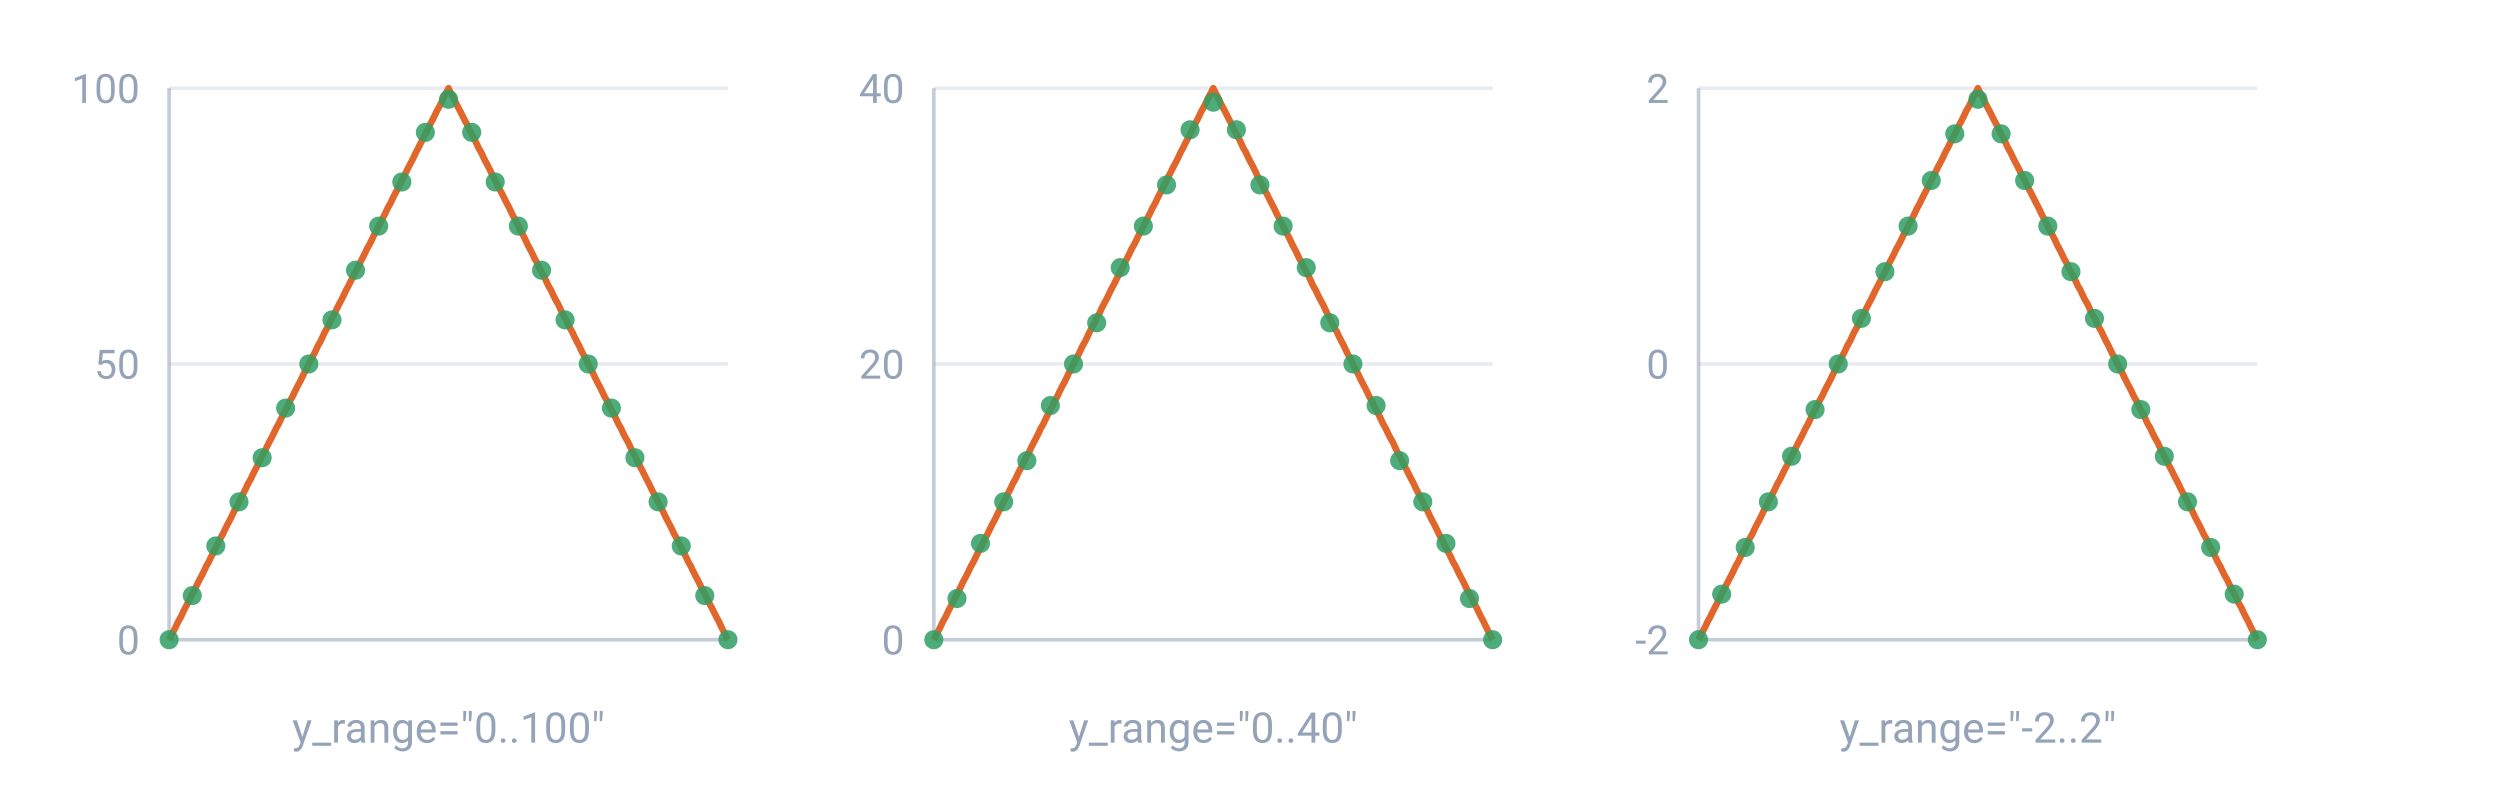
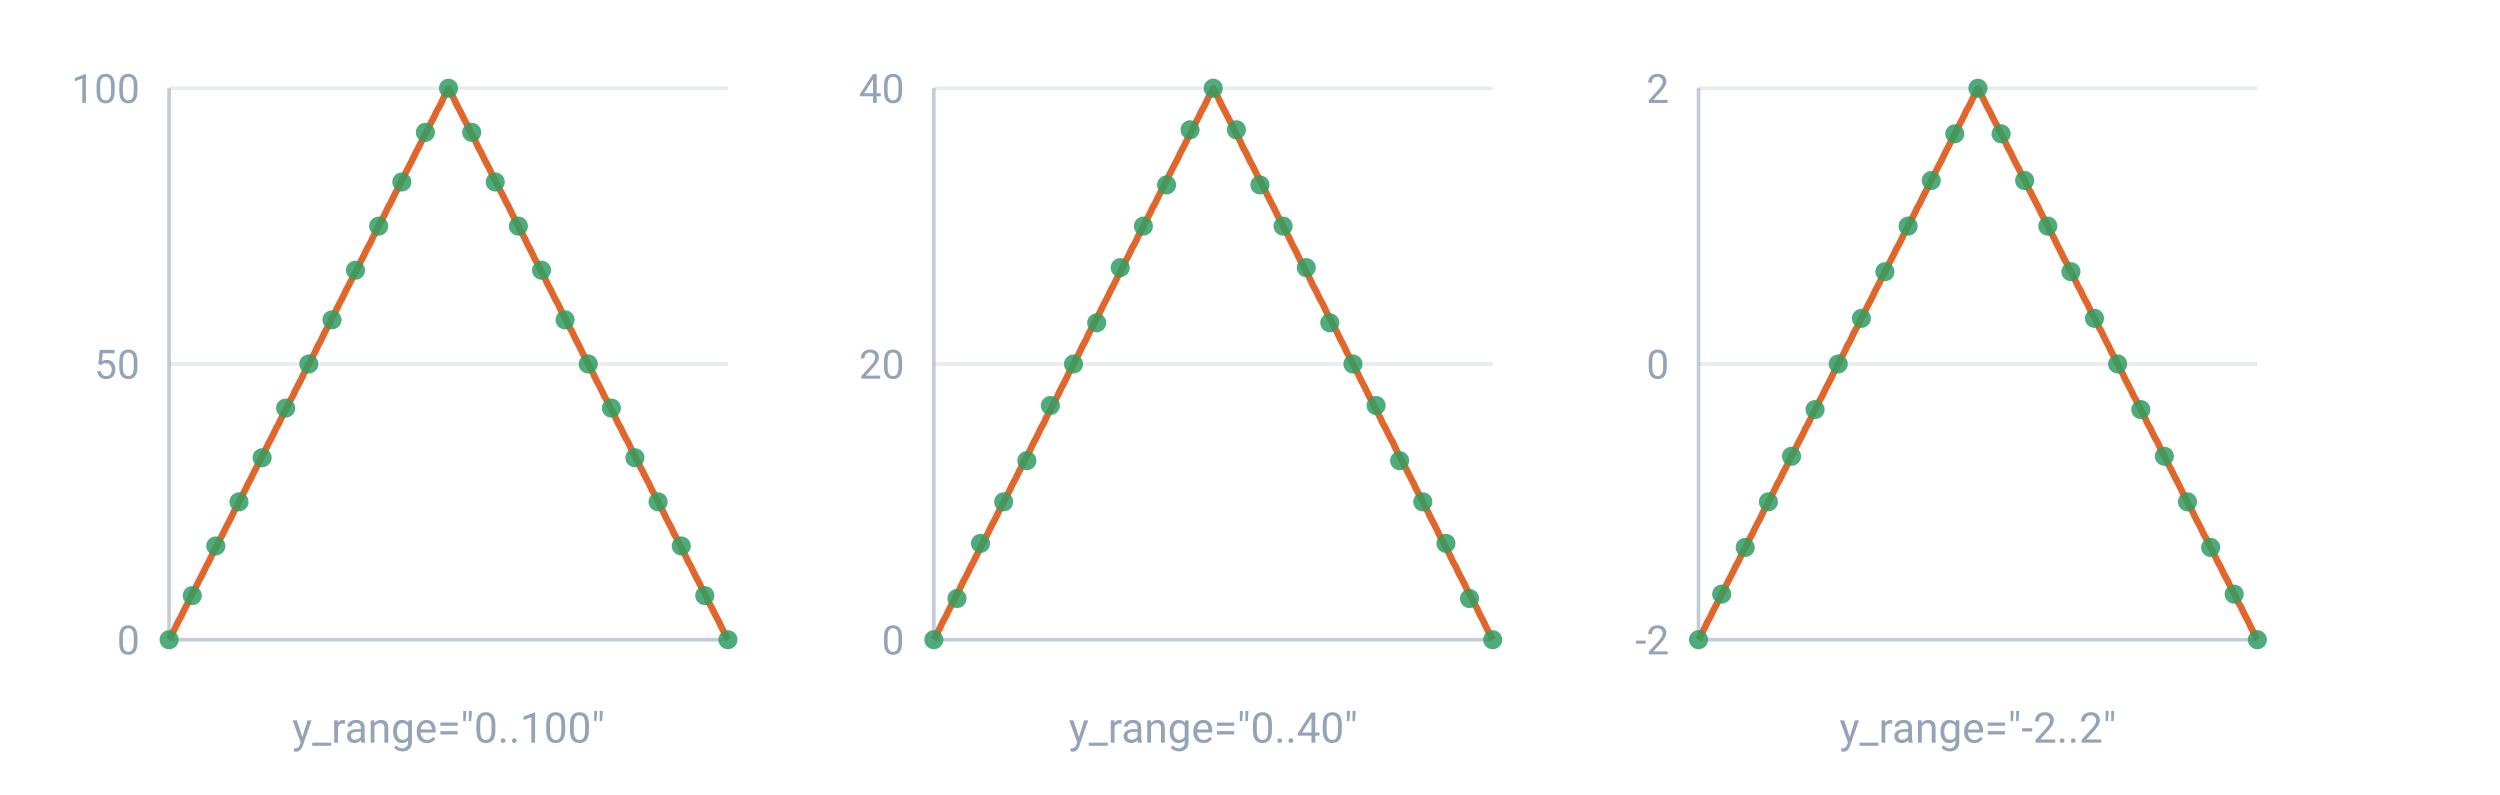
<svg xmlns="http://www.w3.org/2000/svg" viewBox="0 0 680 216" width="680" height="216" font-family="system-ui, -apple-system, Segoe UI, Roboto, sans-serif">
  <line x1="46" y1="174.0" x2="198" y2="174.0" stroke="#94a3b8" stroke-width="1" opacity="0.55" />
  <text x="38.0" y="178.0" text-anchor="end" font-size="11" font-weight="400" fill="#94a3b8">0</text>
  <line x1="46" y1="99.0" x2="198" y2="99.0" stroke="#94a3b8" stroke-width="1" opacity="0.22" />
  <text x="38.0" y="103.0" text-anchor="end" font-size="11" font-weight="400" fill="#94a3b8">50</text>
  <line x1="46" y1="24.0" x2="198" y2="24.0" stroke="#94a3b8" stroke-width="1" opacity="0.22" />
  <text x="38.0" y="28.0" text-anchor="end" font-size="11" font-weight="400" fill="#94a3b8">100</text>
  <line x1="46" y1="24" x2="46" y2="174" stroke="#94a3b8" stroke-width="1" opacity="0.55" />
  <polyline points="46.0,174.0 46.6,172.8 47.3,171.5 47.9,170.3 48.5,169.0 49.2,167.8 49.8,166.5 50.4,165.3 51.1,164.0 51.7,162.8 52.3,161.5 53.0,160.3 53.6,159.0 54.2,157.8 54.9,156.5 55.5,155.3 56.1,154.0 56.8,152.8 57.4,151.5 58.0,150.3 58.7,149.0 59.3,147.8 59.9,146.5 60.6,145.3 61.2,144.0 61.8,142.8 62.5,141.5 63.1,140.3 63.7,139.0 64.4,137.8 65.0,136.5 65.6,135.3 66.3,134.0 66.9,132.8 67.5,131.5 68.2,130.3 68.8,129.0 69.4,127.8 70.1,126.5 70.7,125.3 71.3,124.0 72.0,122.8 72.6,121.5 73.2,120.3 73.9,119.0 74.5,117.8 75.1,116.5 75.8,115.3 76.4,114.0 77.0,112.8 77.7,111.5 78.3,110.3 78.9,109.0 79.6,107.8 80.2,106.5 80.8,105.3 81.5,104.0 82.1,102.8 82.7,101.5 83.4,100.3 84.0,99.0 84.6,97.8 85.3,96.5 85.9,95.3 86.5,94.0 87.2,92.8 87.8,91.5 88.4,90.2 89.1,89.0 89.7,87.8 90.3,86.5 91.0,85.3 91.6,84.0 92.2,82.8 92.9,81.5 93.5,80.3 94.1,79.0 94.8,77.7 95.4,76.5 96.0,75.3 96.7,74.0 97.3,72.8 97.9,71.5 98.6,70.2 99.2,69.0 99.8,67.7 100.5,66.5 101.1,65.3 101.7,64.0 102.4,62.8 103.0,61.5 103.6,60.3 104.3,59.0 104.9,57.8 105.5,56.5 106.2,55.3 106.8,54.0 107.4,52.8 108.1,51.5 108.7,50.3 109.3,49.0 110.0,47.7 110.6,46.5 111.2,45.3 111.9,44.0 112.5,42.8 113.1,41.5 113.8,40.2 114.4,39.0 115.0,37.8 115.7,36.5 116.3,35.3 116.9,34.0 117.6,32.7 118.2,31.5 118.8,30.2 119.5,29.0 120.1,27.8 120.7,26.5 121.4,25.2 122.0,24.0 122.6,25.3 123.3,26.5 123.9,27.8 124.5,29.0 125.2,30.3 125.8,31.5 126.4,32.7 127.1,34.0 127.7,35.3 128.3,36.5 129.0,37.7 129.6,39.0 130.2,40.3 130.9,41.5 131.5,42.8 132.1,44.0 132.8,45.3 133.4,46.5 134.0,47.8 134.7,49.0 135.3,50.3 135.9,51.5 136.6,52.8 137.2,54.0 137.8,55.2 138.5,56.5 139.1,57.8 139.7,59.0 140.4,60.3 141.0,61.5 141.6,62.8 142.3,64.0 142.9,65.2 143.5,66.5 144.2,67.8 144.8,69.0 145.4,70.3 146.1,71.5 146.7,72.8 147.3,74.0 148.0,75.2 148.6,76.5 149.2,77.8 149.9,79.0 150.5,80.3 151.1,81.5 151.8,82.7 152.4,84.0 153.0,85.3 153.7,86.5 154.3,87.8 154.9,89.0 155.6,90.2 156.2,91.5 156.8,92.7 157.5,94.0 158.1,95.3 158.7,96.5 159.4,97.7 160.0,99.0 160.6,100.3 161.3,101.5 161.9,102.8 162.5,104.0 163.2,105.3 163.8,106.5 164.4,107.8 165.1,109.0 165.7,110.3 166.3,111.5 167.0,112.7 167.6,114.0 168.2,115.3 168.9,116.5 169.5,117.8 170.1,119.0 170.8,120.2 171.4,121.5 172.0,122.8 172.7,124.0 173.3,125.3 173.9,126.5 174.6,127.8 175.2,129.0 175.8,130.2 176.5,131.5 177.1,132.8 177.7,134.0 178.4,135.3 179.0,136.5 179.6,137.8 180.3,139.0 180.9,140.3 181.5,141.5 182.2,142.8 182.8,144.0 183.4,145.3 184.1,146.5 184.7,147.8 185.3,149.0 186.0,150.3 186.6,151.5 187.2,152.8 187.9,154.0 188.5,155.3 189.1,156.5 189.8,157.8 190.4,159.0 191.0,160.3 191.7,161.5 192.3,162.8 192.9,164.0 193.6,165.3 194.2,166.5 194.8,167.7 195.5,169.0 196.1,170.3 196.7,171.5 197.4,172.8 198.0,174.0" fill="none" stroke="#e0662b" stroke-width="1.8" stroke-linejoin="round" />
  <circle cx="46.0" cy="174.0" r="2.6" fill="#2f9e63" opacity="0.85" />
  <circle cx="52.3" cy="162.0" r="2.6" fill="#2f9e63" opacity="0.85" />
  <circle cx="58.7" cy="148.5" r="2.6" fill="#2f9e63" opacity="0.85" />
  <circle cx="65.0" cy="136.5" r="2.6" fill="#2f9e63" opacity="0.85" />
  <circle cx="71.3" cy="124.5" r="2.6" fill="#2f9e63" opacity="0.85" />
  <circle cx="77.7" cy="111.0" r="2.6" fill="#2f9e63" opacity="0.85" />
  <circle cx="84.0" cy="99.0" r="2.6" fill="#2f9e63" opacity="0.85" />
  <circle cx="90.3" cy="87.0" r="2.6" fill="#2f9e63" opacity="0.85" />
  <circle cx="96.7" cy="73.5" r="2.6" fill="#2f9e63" opacity="0.85" />
  <circle cx="103.0" cy="61.5" r="2.6" fill="#2f9e63" opacity="0.85" />
  <circle cx="109.3" cy="49.5" r="2.6" fill="#2f9e63" opacity="0.85" />
  <circle cx="115.7" cy="36.0" r="2.6" fill="#2f9e63" opacity="0.85" />
-   <circle cx="122.0" cy="27.0" r="2.6" fill="#2f9e63" opacity="0.85" />
+   <circle cx="122.0" cy="24.0" r="2.6" fill="#2f9e63" opacity="0.85" />
  <circle cx="128.3" cy="36.0" r="2.6" fill="#2f9e63" opacity="0.85" />
  <circle cx="134.7" cy="49.5" r="2.6" fill="#2f9e63" opacity="0.85" />
  <circle cx="141.0" cy="61.5" r="2.6" fill="#2f9e63" opacity="0.85" />
  <circle cx="147.3" cy="73.5" r="2.6" fill="#2f9e63" opacity="0.85" />
  <circle cx="153.7" cy="87.0" r="2.6" fill="#2f9e63" opacity="0.85" />
  <circle cx="160.0" cy="99.0" r="2.6" fill="#2f9e63" opacity="0.85" />
  <circle cx="166.3" cy="111.0" r="2.6" fill="#2f9e63" opacity="0.85" />
  <circle cx="172.7" cy="124.5" r="2.6" fill="#2f9e63" opacity="0.85" />
  <circle cx="179.0" cy="136.5" r="2.6" fill="#2f9e63" opacity="0.85" />
  <circle cx="185.3" cy="148.5" r="2.6" fill="#2f9e63" opacity="0.85" />
  <circle cx="191.7" cy="162.0" r="2.6" fill="#2f9e63" opacity="0.85" />
  <circle cx="198.0" cy="174.0" r="2.6" fill="#2f9e63" opacity="0.85" />
  <text x="122.0" y="202.0" text-anchor="middle" font-size="11.5" font-weight="400" fill="#94a3b8">y_range="0..100"</text>
  <line x1="254" y1="174.0" x2="406" y2="174.0" stroke="#94a3b8" stroke-width="1" opacity="0.55" />
  <text x="246.0" y="178.0" text-anchor="end" font-size="11" font-weight="400" fill="#94a3b8">0</text>
  <line x1="254" y1="99.0" x2="406" y2="99.0" stroke="#94a3b8" stroke-width="1" opacity="0.22" />
  <text x="246.0" y="103.0" text-anchor="end" font-size="11" font-weight="400" fill="#94a3b8">20</text>
  <line x1="254" y1="24.0" x2="406" y2="24.0" stroke="#94a3b8" stroke-width="1" opacity="0.22" />
  <text x="246.0" y="28.0" text-anchor="end" font-size="11" font-weight="400" fill="#94a3b8">40</text>
  <line x1="254" y1="24" x2="254" y2="174" stroke="#94a3b8" stroke-width="1" opacity="0.55" />
  <polyline points="254.0,174.0 254.6,172.8 255.3,171.5 255.9,170.3 256.5,169.0 257.2,167.8 257.8,166.5 258.4,165.3 259.1,164.0 259.7,162.8 260.3,161.5 261.0,160.3 261.6,159.0 262.2,157.8 262.9,156.5 263.5,155.3 264.1,154.0 264.8,152.8 265.4,151.5 266.0,150.3 266.7,149.0 267.3,147.8 267.9,146.5 268.6,145.3 269.2,144.0 269.8,142.8 270.5,141.5 271.1,140.3 271.7,139.0 272.4,137.8 273.0,136.5 273.6,135.3 274.3,134.0 274.9,132.8 275.5,131.5 276.2,130.3 276.8,129.0 277.4,127.8 278.1,126.5 278.7,125.3 279.3,124.0 280.0,122.8 280.6,121.5 281.2,120.3 281.9,119.0 282.5,117.8 283.1,116.5 283.8,115.3 284.4,114.0 285.0,112.8 285.7,111.5 286.3,110.3 286.9,109.0 287.6,107.8 288.2,106.5 288.8,105.3 289.5,104.0 290.1,102.8 290.7,101.5 291.4,100.3 292.0,99.0 292.6,97.8 293.3,96.5 293.9,95.3 294.5,94.0 295.2,92.8 295.8,91.5 296.4,90.2 297.1,89.0 297.7,87.8 298.3,86.5 299.0,85.3 299.6,84.0 300.2,82.8 300.9,81.5 301.5,80.3 302.1,79.0 302.8,77.7 303.4,76.5 304.0,75.3 304.7,74.0 305.3,72.8 305.9,71.5 306.6,70.2 307.2,69.0 307.8,67.7 308.5,66.5 309.1,65.3 309.7,64.0 310.4,62.8 311.0,61.5 311.6,60.3 312.3,59.0 312.9,57.8 313.5,56.5 314.2,55.3 314.8,54.0 315.4,52.8 316.1,51.5 316.7,50.3 317.3,49.0 318.0,47.7 318.6,46.5 319.2,45.3 319.9,44.0 320.5,42.8 321.1,41.5 321.8,40.2 322.4,39.0 323.0,37.8 323.7,36.5 324.3,35.3 324.9,34.0 325.6,32.7 326.2,31.5 326.8,30.2 327.5,29.0 328.1,27.8 328.7,26.5 329.4,25.2 330.0,24.0 330.6,25.2 331.3,26.5 331.9,27.8 332.5,29.0 333.2,30.3 333.8,31.5 334.4,32.7 335.1,34.0 335.7,35.3 336.3,36.5 337.0,37.7 337.6,39.0 338.2,40.3 338.9,41.5 339.5,42.8 340.1,44.0 340.8,45.3 341.4,46.5 342.0,47.8 342.7,49.0 343.3,50.3 343.9,51.5 344.6,52.8 345.2,54.0 345.8,55.2 346.5,56.5 347.1,57.8 347.7,59.0 348.4,60.3 349.0,61.5 349.6,62.8 350.3,64.0 350.9,65.2 351.5,66.5 352.2,67.8 352.8,69.0 353.4,70.3 354.1,71.5 354.7,72.8 355.3,74.0 356.0,75.2 356.6,76.5 357.2,77.8 357.9,79.0 358.5,80.3 359.1,81.5 359.8,82.7 360.4,84.0 361.0,85.3 361.7,86.5 362.3,87.8 362.9,89.0 363.6,90.2 364.2,91.5 364.8,92.7 365.5,94.0 366.1,95.3 366.7,96.5 367.4,97.7 368.0,99.0 368.6,100.3 369.3,101.5 369.9,102.8 370.5,104.0 371.2,105.3 371.8,106.5 372.4,107.8 373.1,109.0 373.7,110.3 374.3,111.5 375.0,112.8 375.6,114.0 376.2,115.3 376.9,116.5 377.5,117.8 378.1,119.0 378.8,120.2 379.4,121.5 380.0,122.8 380.7,124.0 381.3,125.3 381.9,126.5 382.6,127.8 383.2,129.0 383.8,130.2 384.5,131.5 385.1,132.8 385.7,134.0 386.4,135.3 387.0,136.5 387.6,137.8 388.3,139.0 388.9,140.3 389.5,141.5 390.2,142.8 390.8,144.0 391.4,145.3 392.1,146.5 392.7,147.8 393.3,149.0 394.0,150.3 394.6,151.5 395.2,152.8 395.9,154.0 396.5,155.3 397.1,156.5 397.8,157.8 398.4,159.0 399.0,160.3 399.7,161.5 400.3,162.8 400.9,164.0 401.6,165.2 402.2,166.5 402.8,167.7 403.5,169.0 404.1,170.3 404.7,171.5 405.4,172.8 406.0,174.0" fill="none" stroke="#e0662b" stroke-width="1.8" stroke-linejoin="round" />
  <circle cx="254.0" cy="174.0" r="2.6" fill="#2f9e63" opacity="0.85" />
  <circle cx="260.3" cy="162.8" r="2.6" fill="#2f9e63" opacity="0.85" />
  <circle cx="266.7" cy="147.8" r="2.6" fill="#2f9e63" opacity="0.85" />
  <circle cx="273.0" cy="136.5" r="2.6" fill="#2f9e63" opacity="0.85" />
  <circle cx="279.3" cy="125.3" r="2.6" fill="#2f9e63" opacity="0.85" />
  <circle cx="285.7" cy="110.3" r="2.6" fill="#2f9e63" opacity="0.85" />
  <circle cx="292.0" cy="99.0" r="2.6" fill="#2f9e63" opacity="0.85" />
  <circle cx="298.3" cy="87.8" r="2.6" fill="#2f9e63" opacity="0.85" />
  <circle cx="304.7" cy="72.8" r="2.6" fill="#2f9e63" opacity="0.85" />
  <circle cx="311.0" cy="61.5" r="2.6" fill="#2f9e63" opacity="0.85" />
  <circle cx="317.3" cy="50.3" r="2.6" fill="#2f9e63" opacity="0.85" />
  <circle cx="323.7" cy="35.3" r="2.6" fill="#2f9e63" opacity="0.85" />
-   <circle cx="330.0" cy="27.8" r="2.6" fill="#2f9e63" opacity="0.85" />
+   <circle cx="330.0" cy="24.0" r="2.6" fill="#2f9e63" opacity="0.85" />
  <circle cx="336.3" cy="35.3" r="2.6" fill="#2f9e63" opacity="0.85" />
  <circle cx="342.7" cy="50.3" r="2.6" fill="#2f9e63" opacity="0.85" />
  <circle cx="349.0" cy="61.5" r="2.6" fill="#2f9e63" opacity="0.85" />
  <circle cx="355.3" cy="72.8" r="2.6" fill="#2f9e63" opacity="0.85" />
  <circle cx="361.7" cy="87.8" r="2.6" fill="#2f9e63" opacity="0.85" />
  <circle cx="368.0" cy="99.0" r="2.6" fill="#2f9e63" opacity="0.85" />
  <circle cx="374.3" cy="110.3" r="2.6" fill="#2f9e63" opacity="0.85" />
  <circle cx="380.7" cy="125.3" r="2.6" fill="#2f9e63" opacity="0.85" />
  <circle cx="387.0" cy="136.5" r="2.6" fill="#2f9e63" opacity="0.85" />
  <circle cx="393.3" cy="147.8" r="2.6" fill="#2f9e63" opacity="0.85" />
  <circle cx="399.7" cy="162.8" r="2.6" fill="#2f9e63" opacity="0.85" />
  <circle cx="406.0" cy="174.0" r="2.6" fill="#2f9e63" opacity="0.85" />
  <text x="330.0" y="202.0" text-anchor="middle" font-size="11.5" font-weight="400" fill="#94a3b8">y_range="0..40"</text>
  <line x1="462" y1="174.0" x2="614" y2="174.0" stroke="#94a3b8" stroke-width="1" opacity="0.55" />
  <text x="454.0" y="178.0" text-anchor="end" font-size="11" font-weight="400" fill="#94a3b8">-2</text>
  <line x1="462" y1="99.0" x2="614" y2="99.0" stroke="#94a3b8" stroke-width="1" opacity="0.22" />
  <text x="454.0" y="103.0" text-anchor="end" font-size="11" font-weight="400" fill="#94a3b8">0</text>
  <line x1="462" y1="24.0" x2="614" y2="24.0" stroke="#94a3b8" stroke-width="1" opacity="0.22" />
  <text x="454.0" y="28.0" text-anchor="end" font-size="11" font-weight="400" fill="#94a3b8">2</text>
  <line x1="462" y1="24" x2="462" y2="174" stroke="#94a3b8" stroke-width="1" opacity="0.55" />
  <polyline points="462.0,174.0 462.6,172.8 463.3,171.5 463.9,170.3 464.5,169.0 465.2,167.8 465.8,166.5 466.4,165.3 467.1,164.0 467.7,162.8 468.3,161.5 469.0,160.3 469.6,159.0 470.2,157.8 470.9,156.5 471.5,155.3 472.1,154.0 472.8,152.8 473.4,151.5 474.0,150.3 474.7,149.0 475.3,147.8 475.9,146.5 476.6,145.3 477.2,144.0 477.8,142.8 478.5,141.5 479.1,140.3 479.7,139.0 480.4,137.8 481.0,136.5 481.6,135.3 482.3,134.0 482.9,132.8 483.5,131.5 484.2,130.3 484.8,129.0 485.4,127.8 486.1,126.5 486.7,125.3 487.3,124.0 488.0,122.8 488.6,121.5 489.2,120.3 489.9,119.0 490.5,117.8 491.1,116.5 491.8,115.3 492.4,114.0 493.0,112.8 493.7,111.5 494.3,110.3 494.9,109.0 495.6,107.8 496.2,106.5 496.8,105.3 497.5,104.0 498.1,102.8 498.7,101.5 499.4,100.3 500.0,99.0 500.6,97.8 501.3,96.5 501.9,95.3 502.5,94.0 503.2,92.8 503.8,91.5 504.4,90.2 505.1,89.0 505.7,87.8 506.3,86.5 507.0,85.3 507.6,84.0 508.2,82.8 508.9,81.5 509.5,80.3 510.1,79.0 510.8,77.7 511.4,76.5 512.0,75.3 512.7,74.0 513.3,72.8 513.9,71.5 514.6,70.2 515.2,69.0 515.8,67.7 516.5,66.5 517.1,65.3 517.7,64.0 518.4,62.8 519.0,61.5 519.6,60.3 520.3,59.0 520.9,57.8 521.5,56.5 522.2,55.3 522.8,54.0 523.4,52.8 524.1,51.5 524.7,50.3 525.3,49.0 526.0,47.7 526.6,46.5 527.2,45.3 527.9,44.0 528.5,42.8 529.1,41.5 529.8,40.2 530.4,39.0 531.0,37.8 531.7,36.5 532.3,35.3 532.9,34.0 533.6,32.7 534.2,31.5 534.8,30.2 535.5,29.0 536.1,27.8 536.7,26.5 537.4,25.2 538.0,24.0 538.6,25.3 539.3,26.5 539.9,27.8 540.5,29.0 541.2,30.3 541.8,31.5 542.4,32.7 543.1,34.0 543.7,35.3 544.3,36.5 545.0,37.7 545.6,39.0 546.2,40.3 546.9,41.5 547.5,42.8 548.1,44.0 548.8,45.3 549.4,46.5 550.0,47.8 550.7,49.0 551.3,50.3 551.9,51.5 552.6,52.8 553.2,54.0 553.8,55.2 554.5,56.5 555.1,57.8 555.7,59.0 556.4,60.3 557.0,61.5 557.6,62.8 558.3,64.0 558.9,65.2 559.5,66.5 560.2,67.8 560.8,69.0 561.4,70.3 562.1,71.5 562.7,72.8 563.3,74.0 564.0,75.2 564.6,76.5 565.2,77.8 565.9,79.0 566.5,80.3 567.1,81.5 567.8,82.7 568.4,84.0 569.0,85.3 569.7,86.5 570.3,87.8 570.9,89.0 571.6,90.2 572.2,91.5 572.8,92.7 573.5,94.0 574.1,95.3 574.7,96.5 575.4,97.7 576.0,99.0 576.6,100.3 577.3,101.5 577.9,102.8 578.5,104.0 579.2,105.3 579.8,106.5 580.4,107.8 581.1,109.0 581.7,110.3 582.3,111.5 583.0,112.7 583.6,114.0 584.2,115.3 584.9,116.5 585.5,117.8 586.1,119.0 586.8,120.2 587.4,121.5 588.0,122.8 588.7,124.0 589.3,125.3 589.9,126.5 590.6,127.8 591.2,129.0 591.8,130.2 592.5,131.5 593.1,132.8 593.7,134.0 594.4,135.3 595.0,136.5 595.6,137.8 596.3,139.0 596.9,140.3 597.5,141.5 598.2,142.8 598.8,144.0 599.4,145.3 600.1,146.5 600.7,147.8 601.3,149.0 602.0,150.3 602.6,151.5 603.2,152.8 603.9,154.0 604.5,155.3 605.1,156.5 605.8,157.7 606.4,159.0 607.0,160.3 607.7,161.5 608.3,162.8 608.9,164.0 609.6,165.2 610.2,166.5 610.8,167.7 611.5,169.0 612.1,170.3 612.7,171.5 613.4,172.8 614.0,174.0" fill="none" stroke="#e0662b" stroke-width="1.8" stroke-linejoin="round" />
  <circle cx="462.0" cy="174.0" r="2.6" fill="#2f9e63" opacity="0.85" />
  <circle cx="468.3" cy="161.6" r="2.6" fill="#2f9e63" opacity="0.85" />
  <circle cx="474.7" cy="148.9" r="2.6" fill="#2f9e63" opacity="0.85" />
  <circle cx="481.0" cy="136.5" r="2.6" fill="#2f9e63" opacity="0.85" />
  <circle cx="487.3" cy="124.1" r="2.6" fill="#2f9e63" opacity="0.85" />
  <circle cx="493.7" cy="111.4" r="2.6" fill="#2f9e63" opacity="0.85" />
  <circle cx="500.0" cy="99.0" r="2.6" fill="#2f9e63" opacity="0.85" />
  <circle cx="506.3" cy="86.6" r="2.6" fill="#2f9e63" opacity="0.85" />
  <circle cx="512.7" cy="73.9" r="2.6" fill="#2f9e63" opacity="0.85" />
  <circle cx="519.0" cy="61.5" r="2.6" fill="#2f9e63" opacity="0.85" />
  <circle cx="525.3" cy="49.1" r="2.6" fill="#2f9e63" opacity="0.85" />
  <circle cx="531.7" cy="36.4" r="2.6" fill="#2f9e63" opacity="0.85" />
-   <circle cx="538.0" cy="27.0" r="2.6" fill="#2f9e63" opacity="0.85" />
+   <circle cx="538.0" cy="24.0" r="2.6" fill="#2f9e63" opacity="0.85" />
  <circle cx="544.3" cy="36.4" r="2.6" fill="#2f9e63" opacity="0.85" />
  <circle cx="550.7" cy="49.1" r="2.6" fill="#2f9e63" opacity="0.85" />
  <circle cx="557.0" cy="61.5" r="2.6" fill="#2f9e63" opacity="0.85" />
  <circle cx="563.3" cy="73.9" r="2.6" fill="#2f9e63" opacity="0.85" />
  <circle cx="569.7" cy="86.6" r="2.6" fill="#2f9e63" opacity="0.85" />
  <circle cx="576.0" cy="99.0" r="2.6" fill="#2f9e63" opacity="0.85" />
  <circle cx="582.3" cy="111.4" r="2.6" fill="#2f9e63" opacity="0.85" />
  <circle cx="588.7" cy="124.1" r="2.6" fill="#2f9e63" opacity="0.85" />
  <circle cx="595.0" cy="136.5" r="2.6" fill="#2f9e63" opacity="0.85" />
  <circle cx="601.3" cy="148.9" r="2.6" fill="#2f9e63" opacity="0.85" />
  <circle cx="607.7" cy="161.6" r="2.6" fill="#2f9e63" opacity="0.85" />
  <circle cx="614.0" cy="174.0" r="2.6" fill="#2f9e63" opacity="0.85" />
  <text x="538.0" y="202.0" text-anchor="middle" font-size="11.5" font-weight="400" fill="#94a3b8">y_range="-2..2"</text>
</svg>
